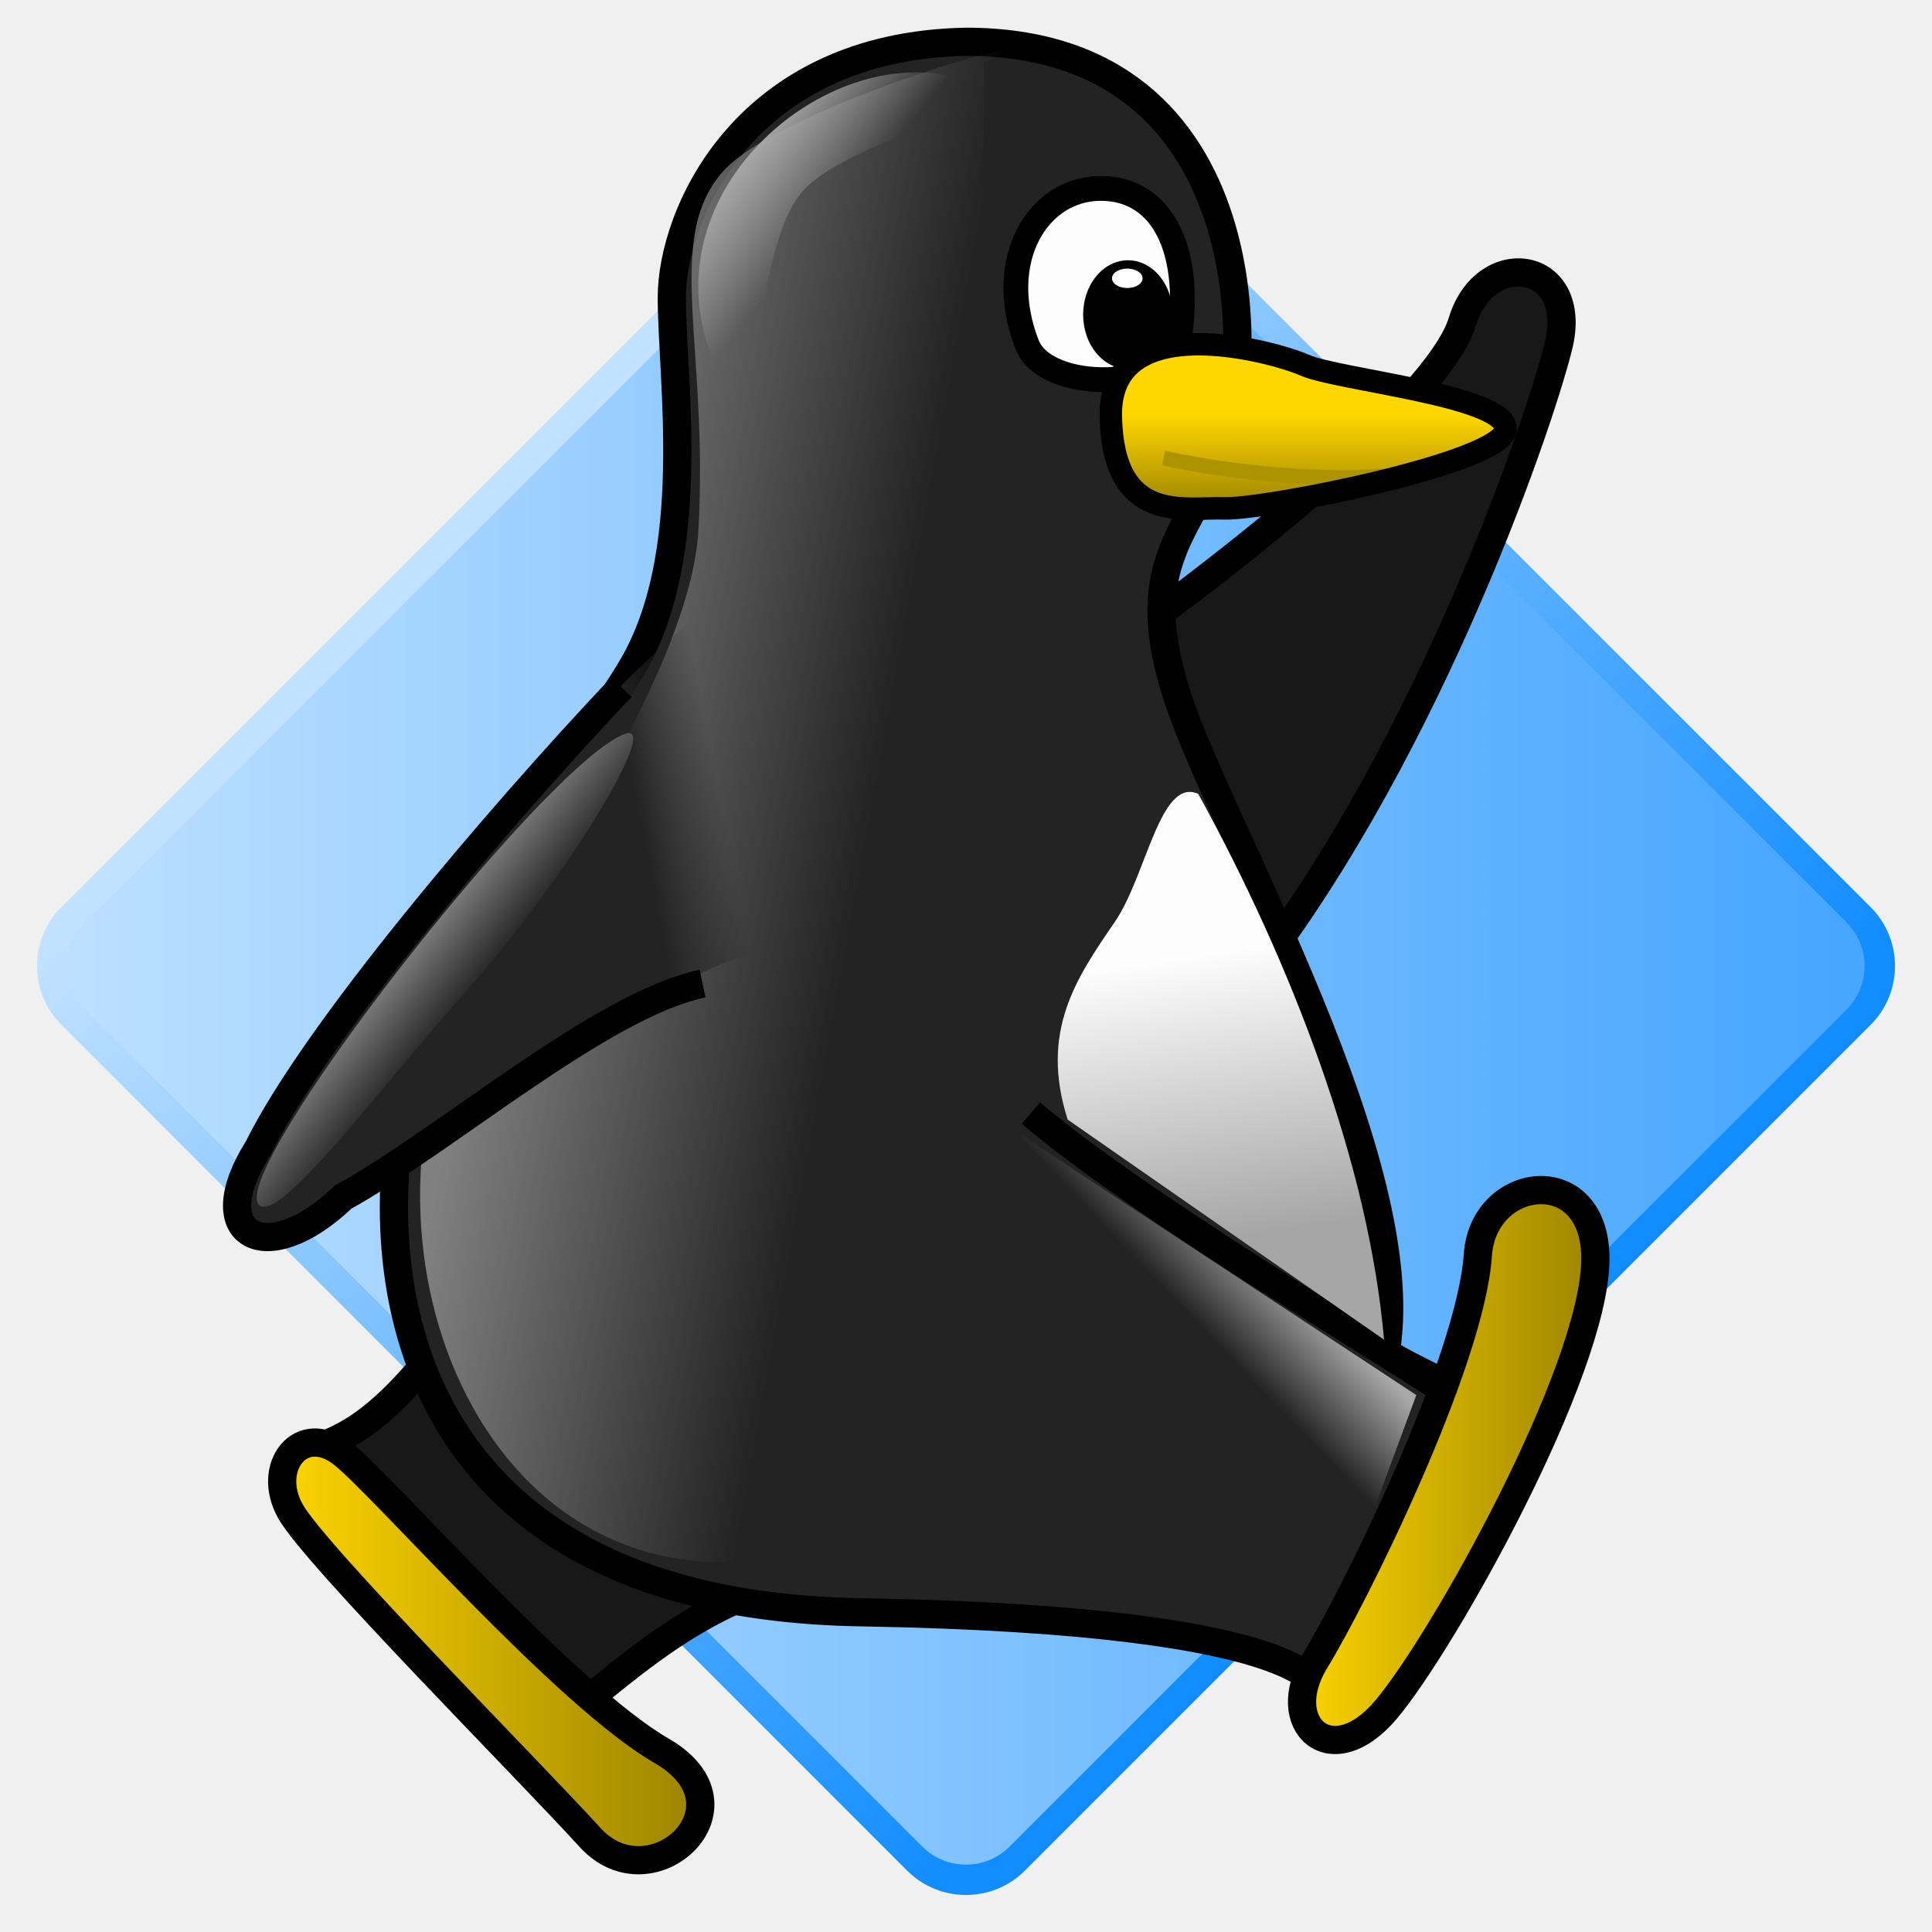
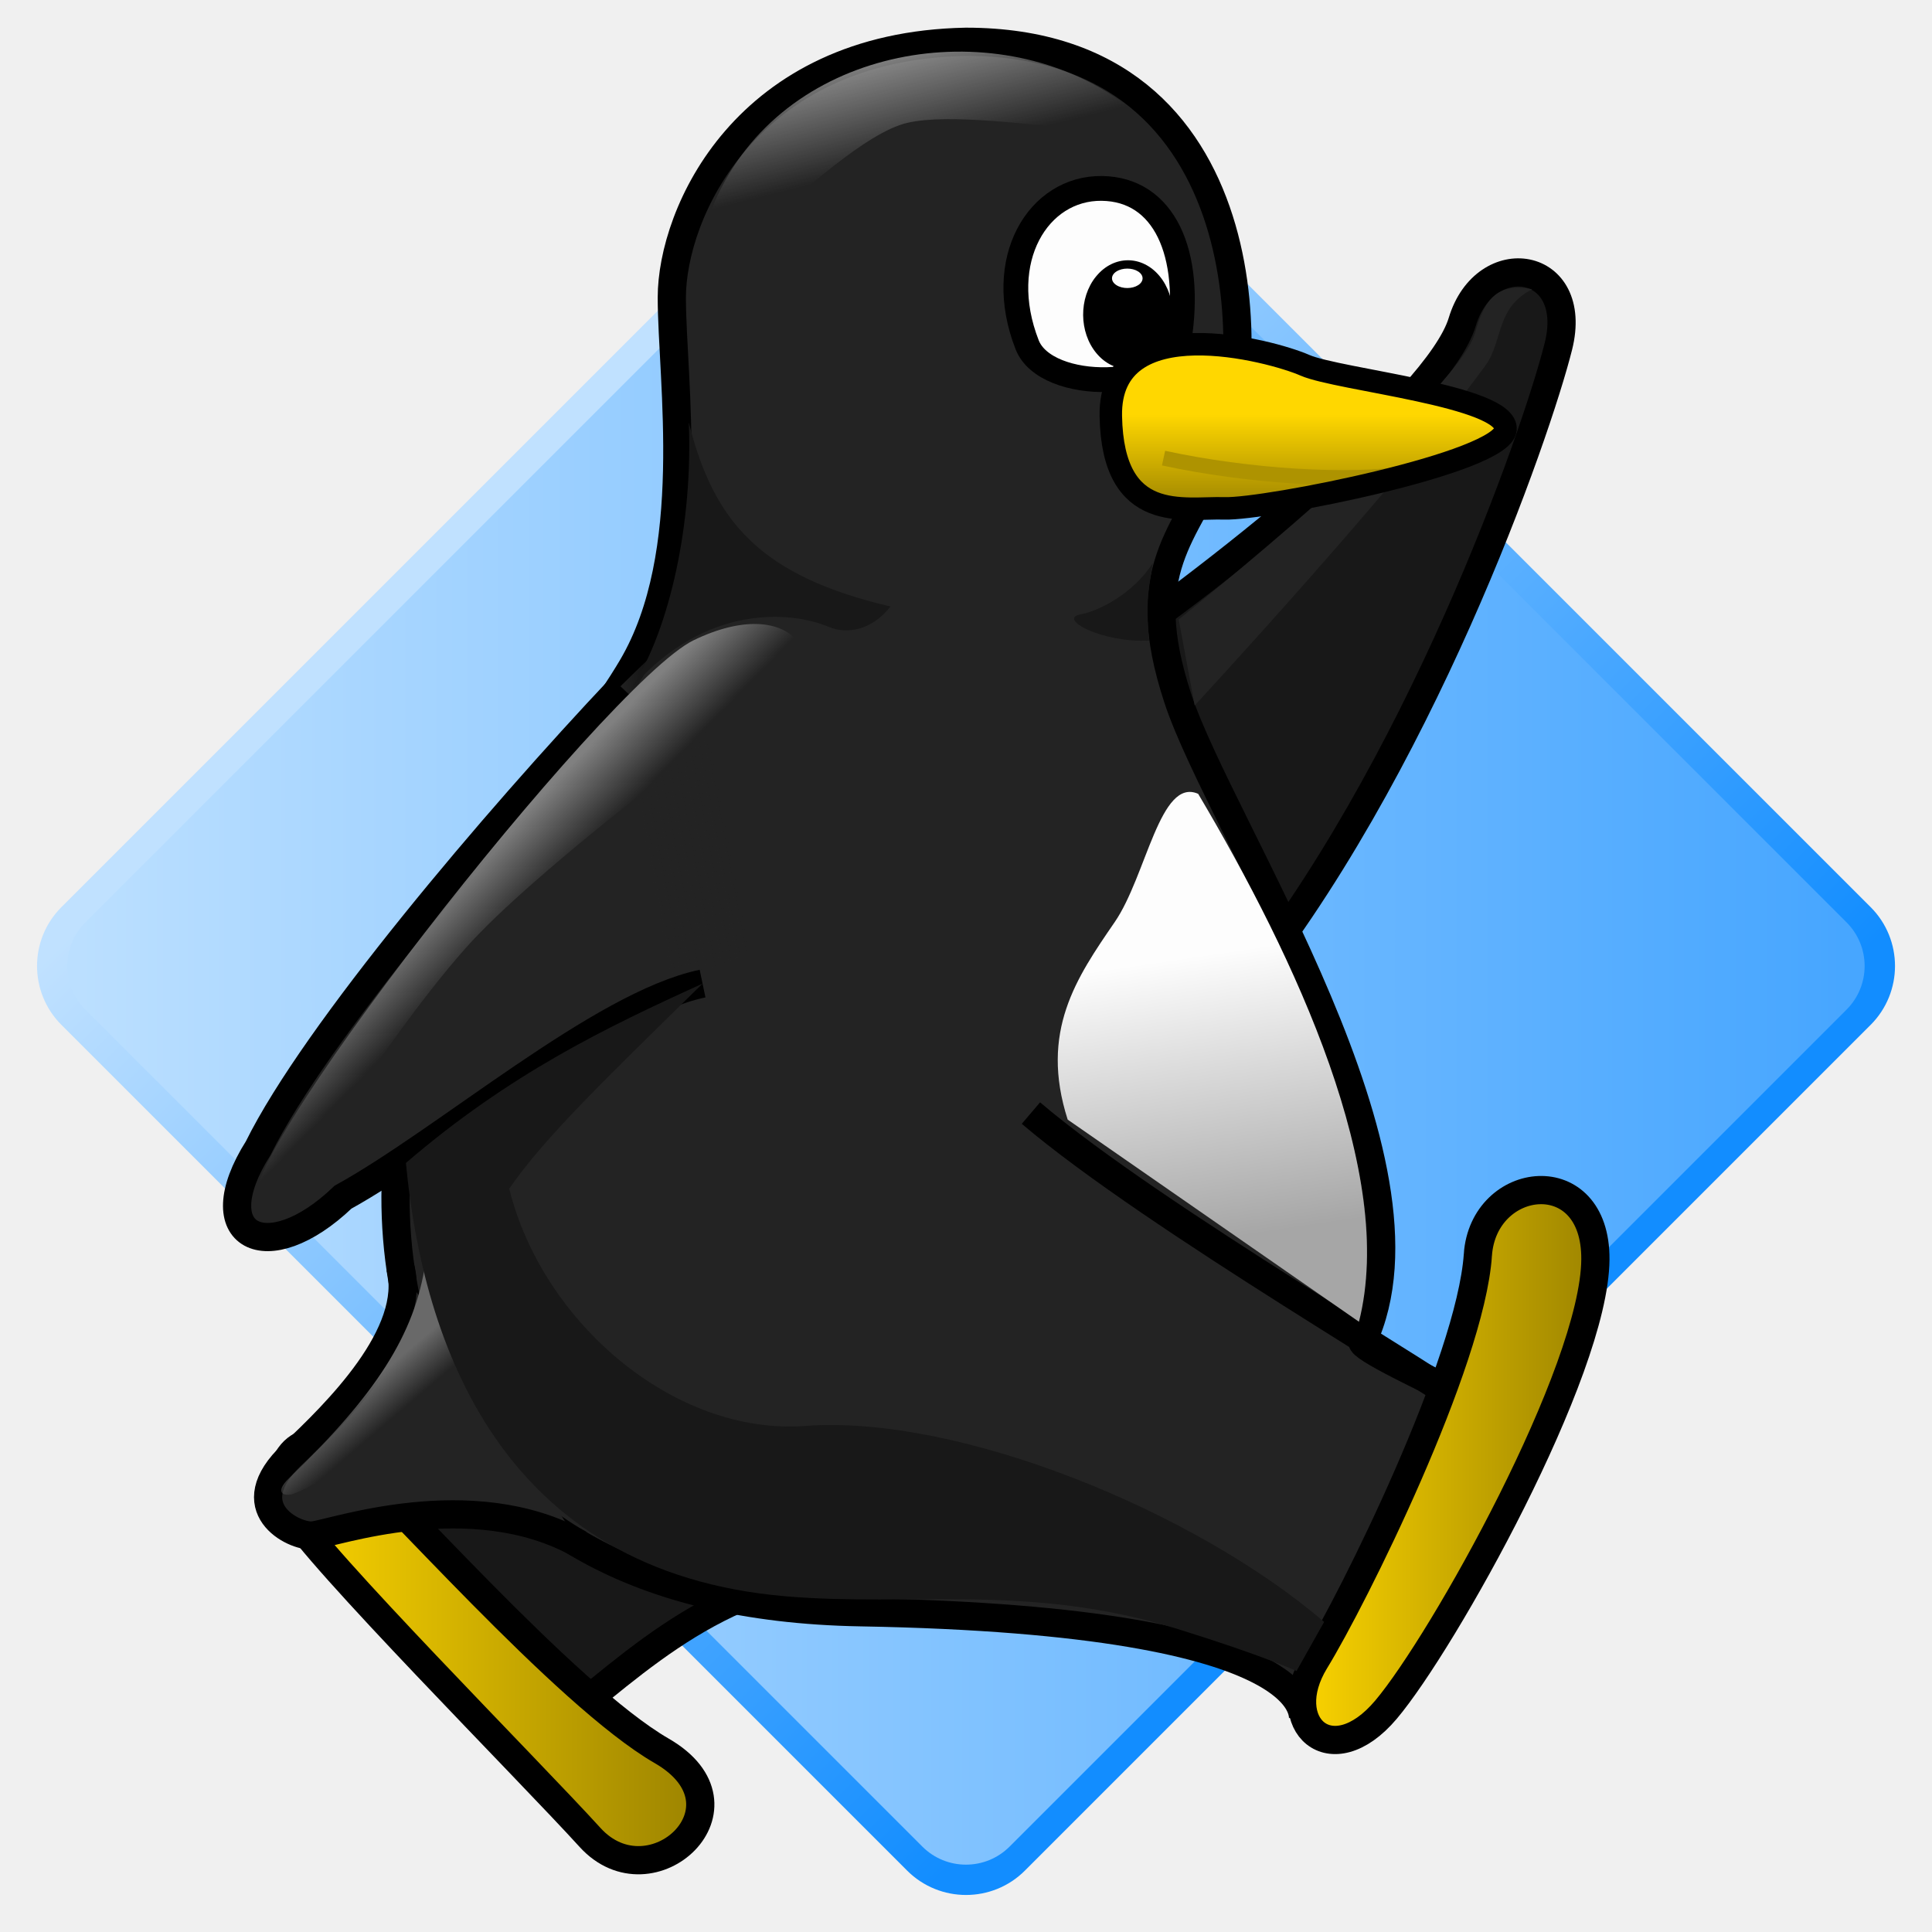
<svg xmlns="http://www.w3.org/2000/svg" xmlns:xlink="http://www.w3.org/1999/xlink" version="1.0" id="svg2" height="48" width="48">
  <defs id="defs4">
+     <linearGradient id="linearGradient957">
+       <stop id="stop953" offset="0" style="stop-color:#ffffff;stop-opacity:1" />
+       <stop id="stop955" offset="1" style="stop-color:#a6a6a6;stop-opacity:0" />
+     </linearGradient>
+     <linearGradient id="linearGradient926">
+       <stop id="stop922" offset="0" style="stop-color:#2380d5;stop-opacity:1" />
+       <stop id="stop924" offset="1" style="stop-color:#00407c;stop-opacity:1" />
+     </linearGradient>
+     <linearGradient id="linearGradient920">
+       <stop style="stop-color:#ffffff;stop-opacity:1" offset="0" id="stop916" />
+       <stop id="stop939" offset="0.264" style="stop-color:#6bb0ee;stop-opacity:1" />
+       <stop style="stop-color:#003668;stop-opacity:1" offset="1" id="stop918" />
+     </linearGradient>
    <linearGradient id="linearGradient3021">
      <stop style="stop-color:#808080;stop-opacity:1;" offset="0" id="stop3017" />
      <stop style="stop-color:#808080;stop-opacity:0;" offset="1" id="stop3019" />
    </linearGradient>
    <linearGradient id="linearGradient1677-3">
      <stop style="stop-color:#fdfdfd;stop-opacity:1" offset="0" id="stop1673" />
      <stop style="stop-color:#a6a6a6;stop-opacity:1" offset="1" id="stop1675" />
    </linearGradient>
    <linearGradient id="linearGradient1641">
      <stop style="stop-color:#ffd700;stop-opacity:1;" offset="0" id="stop1637" />
      <stop style="stop-color:#998100;stop-opacity:1" offset="1" id="stop1639" />
    </linearGradient>
    <linearGradient id="linearGradient1623">
      <stop style="stop-color:#696969;stop-opacity:1;" offset="0" id="stop1619" />
      <stop style="stop-color:#696969;stop-opacity:0;" offset="1" id="stop1621" />
    </linearGradient>
    <linearGradient id="linearGradient1615">
      <stop style="stop-color:#151515;stop-opacity:1" offset="0" id="stop1611" />
      <stop style="stop-color:#000000;stop-opacity:0;" offset="1" id="stop1613" />
    </linearGradient>
    <pattern xlink:href="#pattern4225" id="pattern4230" patternTransform="matrix(0.2500002,0,0,0.2679014,-2.2265625e-5,-2.6171875e-6)" />
    <pattern xlink:href="#pattern4217" id="pattern4225" patternTransform="matrix(0.2500002,0,0,0.2679014,-1422.857,-507.6378)" />
    <linearGradient id="linearGradient3224">
      <stop id="stop3226" offset="0" style="stop-color:#bbdfff;stop-opacity:1;" />
      <stop id="stop3228" offset="1" style="stop-color:#47a6ff;stop-opacity:1;" />
    </linearGradient>
    <linearGradient id="linearGradient3212">
      <stop style="stop-color:#c0e1ff;stop-opacity:1;" offset="0" id="stop3214" />
      <stop style="stop-color:#128dff;stop-opacity:1;" offset="1" id="stop3216" />
    </linearGradient>
    <linearGradient xlink:href="#linearGradient3212" id="linearGradient3218" x1="-90.158" y1="485.354" x2="-90.158" y2="695.351" gradientUnits="userSpaceOnUse" />
    <linearGradient xlink:href="#linearGradient3224" id="linearGradient3222" gradientUnits="userSpaceOnUse" x1="-194.709" y1="485.859" x2="18.207" y2="698.775" gradientTransform="matrix(0.9592449,0,0,0.9592449,-3.576097,24.16056)" />
    <pattern patternUnits="userSpaceOnUse" width="320" height="308.571" patternTransform="translate(-1422.857,-507.6378)" id="pattern4217">
      <rect y="142.857" x="154.286" height="165.714" width="165.714" id="rect4215" style="fill:#b3b3b3;fill-opacity:1;stroke:none" />
      <rect style="fill:#999999;fill-opacity:1;stroke:none" id="rect4213" width="165.714" height="165.714" x="0" y="142.857" />
      <rect style="fill:#999999;fill-opacity:1;stroke:none" id="rect4211" width="165.714" height="165.714" x="154.286" y="0" />
      <rect y="0" x="0" height="165.714" width="165.714" id="rect4209" style="fill:#b3b3b3;fill-opacity:1;stroke:none" />
    </pattern>
    <pattern patternUnits="userSpaceOnUse" width="80" height="82.667" patternTransform="translate(-1422.857,-507.6378)" id="pattern4227">
      <rect id="rect4223" y="0" x="0" height="82.667" width="80" style="fill:url(#pattern4230);stroke:none" />
    </pattern>
    <linearGradient xlink:href="#linearGradient3212" id="linearGradient3477" gradientUnits="userSpaceOnUse" x1="-90.158" y1="485.354" x2="-90.158" y2="695.351" gradientTransform="matrix(0.1517572,0,0,0.1517572,13.31608,-56.02393)" />
    <linearGradient xlink:href="#linearGradient3224" id="linearGradient3479" gradientUnits="userSpaceOnUse" gradientTransform="matrix(0.1455723,0,0,0.1455723,12.77337,-52.35739)" x1="-194.709" y1="485.859" x2="18.207" y2="698.775" />
    <linearGradient gradientTransform="matrix(0.7262675,0,0,0.7262675,-76.99948,-426.8807)" xlink:href="#linearGradient1615" id="linearGradient1617" x1="213.665" y1="621.001" x2="211.445" y2="620.153" gradientUnits="userSpaceOnUse" />
    <linearGradient gradientTransform="matrix(0.7262675,0,0,0.7262675,-76.99948,-426.8807)" xlink:href="#linearGradient1623" id="linearGradient1625" x1="207.384" y1="615.192" x2="215.909" y2="619.611" gradientUnits="userSpaceOnUse" />
    <linearGradient gradientTransform="matrix(0.7262675,0,0,0.7262675,-76.99948,-426.8807)" xlink:href="#linearGradient1641" id="linearGradient1643" x1="228.806" y1="611.179" x2="228.806" y2="614.414" gradientUnits="userSpaceOnUse" />
    <linearGradient gradientTransform="matrix(0.7262675,0,0,0.7262675,-76.99948,-426.8807)" xlink:href="#linearGradient1641" id="linearGradient1651" x1="211.201" y1="632.988" x2="209.177" y2="636.019" gradientUnits="userSpaceOnUse" />
    <linearGradient gradientTransform="matrix(0.7262675,0,0,0.7262675,-76.99948,-426.8807)" xlink:href="#linearGradient1641" id="linearGradient1659" x1="225.864" y1="630.184" x2="239.541" y2="630.184" gradientUnits="userSpaceOnUse" />
    <linearGradient gradientTransform="matrix(0.7262675,0,0,0.7262675,-76.99948,-426.8807)" xlink:href="#linearGradient1677-3" id="linearGradient1690" x1="227.445" y1="622.693" x2="228.393" y2="633.764" gradientUnits="userSpaceOnUse" />
    <linearGradient xlink:href="#linearGradient3021" id="linearGradient3023" x1="-51.264" y1="21.938" x2="-38.724" y2="24.239" gradientUnits="userSpaceOnUse" gradientTransform="translate(-0.05084746,0.2033898)" />
    <linearGradient gradientTransform="matrix(0.701025,0,0,0.701025,48.44891,5.145906)" xlink:href="#linearGradient3063" id="linearGradient3103" x1="-20.542" y1="40.856" x2="-23.085" y2="43.297" gradientUnits="userSpaceOnUse" />
    <linearGradient id="linearGradient3063">
      <stop style="stop-color:#a9a9a9;stop-opacity:1;" offset="0" id="stop3059" />
      <stop style="stop-color:#a9a9a9;stop-opacity:0;" offset="1" id="stop3061" />
    </linearGradient>
    <linearGradient gradientTransform="matrix(0.701025,0,0,0.701025,48.44891,5.145906)" xlink:href="#linearGradient1677-3" id="linearGradient3091" x1="-27.665" y1="26.67" x2="-26.186" y2="36.636" gradientUnits="userSpaceOnUse" />
    <linearGradient gradientTransform="matrix(0.701025,0,0,0.701025,48.44891,5.145906)" xlink:href="#linearGradient1641" id="linearGradient3073" x1="-23.465" y1="44.578" x2="-12.07" y2="44.578" gradientUnits="userSpaceOnUse" />
-     <linearGradient xlink:href="#linearGradient3063" id="linearGradient3065" x1="-42.076" y1="-2.184" x2="-39.137" y2="0.256" gradientUnits="userSpaceOnUse" gradientTransform="matrix(0.701025,0,0,0.701025,48.23504,5.074616)" />
-     <linearGradient gradientTransform="matrix(0.701025,0,0,0.701025,48.44891,5.145906)" xlink:href="#linearGradient3021" id="linearGradient3055" x1="-54.155" y1="25.637" x2="-51.958" y2="27.416" gradientUnits="userSpaceOnUse" />
+     <linearGradient xlink:href="#linearGradient3063" id="linearGradient3065" x1="-42.771" y1="-3.123" x2="-39.251" y2="0.267" gradientUnits="userSpaceOnUse" gradientTransform="matrix(0.5939316,0.3723994,-0.3723994,0.5939316,46.26035,18.37908)" />
+     <linearGradient gradientTransform="matrix(0.701025,0,0,0.701025,48.44891,5.145906)" xlink:href="#linearGradient3021" id="linearGradient3055" x1="-52.514" y1="23.457" x2="-50.727" y2="25.211" gradientUnits="userSpaceOnUse" />
    <linearGradient gradientTransform="matrix(0.701025,0,0,0.701025,48.44891,5.145906)" xlink:href="#linearGradient3029" id="linearGradient3035" x1="-46.135" y1="23.19" x2="-43.234" y2="22.645" gradientUnits="userSpaceOnUse" />
    <linearGradient id="linearGradient3029">
      <stop style="stop-color:#232323;stop-opacity:1;" offset="0" id="stop3025" />
      <stop style="stop-color:#232323;stop-opacity:0;" offset="1" id="stop3027" />
    </linearGradient>
    <linearGradient y2="614.414" x2="228.806" y1="611.179" x1="228.806" gradientTransform="matrix(0.7445537,0,0,0.7445537,-139.9921,-444.7508)" gradientUnits="userSpaceOnUse" id="linearGradient928" xlink:href="#linearGradient1641" />
-     <linearGradient xlink:href="#linearGradient3021" id="linearGradient3023-7" x1="-51.264" y1="21.938" x2="-38.724" y2="24.239" gradientUnits="userSpaceOnUse" gradientTransform="matrix(0.701025,0,0,0.701025,48.41327,5.288487)" />
    <linearGradient gradientTransform="matrix(0.701025,0,0,0.701025,48.44891,5.145906)" xlink:href="#linearGradient1641" id="linearGradient3081" x1="-59.612" y1="51.186" x2="-43.792" y2="51.186" gradientUnits="userSpaceOnUse" />
+     <linearGradient xlink:href="#linearGradient1623" id="linearGradient898" x1="9.197" y1="34.349" x2="9.871" y2="35.138" gradientUnits="userSpaceOnUse" />
  </defs>
+   <path style="fill:url(#linearGradient3103);fill-opacity:1;fill-rule:evenodd;stroke:none;stroke-width:0.701px;stroke-linecap:butt;stroke-linejoin:miter;stroke-opacity:1" d="m 25.386,28.208 9.93,6.554 -1.446,3.463 c 0,0 -8.227,-6.598 -8.484,-10.016 z" id="path3095" />
  <rect ry="2.07" transform="rotate(-45)" y="17.015" x="-16.926" height="33.853" width="33.853" id="rect2223" style="fill:url(#linearGradient3477);fill-opacity:1;fill-rule:evenodd;stroke:none;stroke-width:0.111px;stroke-linecap:butt;stroke-linejoin:miter;stroke-opacity:1" />
  <rect ry="1.533" style="fill:url(#linearGradient3479);fill-opacity:1;fill-rule:evenodd;stroke:none;stroke-width:0.111px;stroke-linecap:butt;stroke-linejoin:miter;stroke-opacity:1" id="rect3220" width="32.473" height="32.473" x="-16.237" y="17.704" transform="rotate(-45)" />
  <path id="path930" d="M 26.563,16.838 C 30.27,14.307 35.735,9.967 36.329,7.998 36.9,6.108 39.252,6.465 38.718,8.604 38.183,10.742 35.26,19.19 30.662,24.822" style="fill:#181818;fill-opacity:1;fill-rule:evenodd;stroke:#000000;stroke-width:0.701px;stroke-linecap:butt;stroke-linejoin:miter;stroke-opacity:1" />
  <path id="path899" d="M 7.813,35.979 C 9.911,35.363 11.085,32.943 12.621,31.429 c 2.783,2.555 17.273,7.467 9.742,7.592 -3.87,-0.223 -6.122,1.879 -8.231,3.593 z" style="fill:#181818;fill-opacity:1;fill-rule:evenodd;stroke:#000000;stroke-width:0.701px;stroke-linecap:butt;stroke-linejoin:miter;stroke-opacity:1" />
-   <path id="path889" d="m 24,1.038 c -5.495,0.101 -7.309,4.285 -7.309,6.352 0,2.067 0.679,6.363 -0.985,9.186 -1.099,1.865 -4.56,6.29 -5.569,10.424 -1.008,4.134 -0.555,12.855 11.241,13.056 11.796,0.202 11.443,2.067 11.443,2.067 0,0 2.995,-2.881 3.728,-7.335 0.026,-0.158 -2.141,-1.074 -2.115,-1.235 C 35.191,28.864 30.322,20.574 29.264,17.347 28.205,14.121 29.449,13.323 30.306,11.357 31.163,9.391 31.511,1.038 24,1.038 Z" style="fill:#232323;fill-opacity:1;fill-rule:evenodd;stroke:#000000;stroke-width:0.701px;stroke-linecap:butt;stroke-linejoin:miter;stroke-opacity:1" />
+   <path id="path889" d="m 24,1.038 c -5.495,0.101 -7.309,4.285 -7.309,6.352 0,2.067 0.679,6.363 -0.985,9.186 -1.099,1.865 -4.581,6.285 -5.569,10.424 -0.986,4.134 -0.216,12.855 11.241,13.056 11.796,0.208 10.985,2.728 10.985,2.728 l 4.186,-7.996 c -1.094,-0.523 -2.769,-1.316 -2.7,-1.463 2.104,-4.459 -3.528,-12.75 -4.587,-15.976 -1.059,-3.226 0.186,-4.024 1.043,-5.99 C 31.163,9.391 31.511,1.038 24,1.038 Z" style="fill:#232323;fill-opacity:1;fill-rule:evenodd;stroke:#000000;stroke-width:0.701;stroke-linecap:butt;stroke-linejoin:miter;stroke-miterlimit:4;stroke-dasharray:none;stroke-opacity:1" />
  <path id="path893" d="m 25.613,27.654 c 3.075,2.621 10.536,6.906 10.838,7.309" style="fill:none;fill-rule:evenodd;stroke:#000000;stroke-width:0.701px;stroke-linecap:butt;stroke-linejoin:miter;stroke-opacity:1" />
  <path id="path895" d="m 8.524,36.123 c -1.038,-0.83 -1.929,0.319 -1.308,1.425 0.621,1.106 5.921,6.426 7.443,8.102 1.522,1.677 4.172,-0.771 1.78,-2.151 C 14.047,42.119 9.562,36.954 8.524,36.123 Z" style="fill:url(#linearGradient3081);fill-opacity:1;fill-rule:evenodd;stroke:#000000;stroke-width:0.701px;stroke-linecap:butt;stroke-linejoin:miter;stroke-opacity:1" />
-   <path id="path1127" d="m 24.442,1.553 c 2.466,-1.04 -5.017,1.043 -6.486,2.714 -1.469,1.671 -0.348,4.318 -0.604,8.9 -0.171,3.058 -3.225,7.779 -5.088,10.456 -4.057,5.828 -1.088,15.656 6.228,15.175 3.949,-6.819 6.063,-27.152 5.95,-37.245 z" style="fill:url(#linearGradient3023-7);fill-opacity:1;fill-rule:evenodd;stroke:none;stroke-width:1.402;stroke-linecap:butt;stroke-linejoin:miter;stroke-miterlimit:4;stroke-dasharray:none;stroke-opacity:1" />
+   <path style="fill:#232323;fill-opacity:1;fill-rule:evenodd;stroke:#000000;stroke-width:0.7;stroke-linecap:butt;stroke-linejoin:miter;stroke-miterlimit:4;stroke-dasharray:none;stroke-opacity:1" d="m 9.945,31.478 c 0.431,1.654 -1.598,3.637 -2.682,4.657 -1.41,1.327 0.036,2.049 0.503,2.013 0.467,-0.036 3.943,-1.293 6.639,0.218" id="path888" />
+   <path style="fill:url(#linearGradient898);fill-opacity:1;fill-rule:evenodd;stroke:none;stroke-width:1px;stroke-linecap:butt;stroke-linejoin:miter;stroke-opacity:1" d="m 10.57,31.373 c -0.266,1.786 -1.228,3.271 -3.388,5.352 -0.385,0.371 -0.124,0.472 0.127,0.381 0.7,-0.251 4.485,-2.492 4.412,-2.565 z" id="path890" />
+   <path style="fill:#232323;fill-opacity:1;fill-rule:evenodd;stroke:none;stroke-width:1px;stroke-linecap:butt;stroke-linejoin:miter;stroke-opacity:1" d="m 29.285,15.389 c 0,0 6.899,-5.51 7.362,-7.115 C 36.839,7.607 37.096,6.98 38.067,7.187 37.157,7.647 37.342,8.481 36.907,9.079 34.728,12.077 29.681,17.528 29.681,17.528 Z" id="path973" />
  <path style="fill:#fdfdfd;fill-opacity:1;fill-rule:evenodd;stroke:#000000;stroke-width:0.616;stroke-linecap:butt;stroke-linejoin:miter;stroke-miterlimit:4;stroke-dasharray:none;stroke-opacity:1" d="M 27.372,4.681 C 25.795,4.663 24.695,6.456 25.519,8.565 25.991,9.773 29.097,9.707 29.294,8.447 29.63,6.299 28.932,4.699 27.372,4.681 Z" id="path918" />
  <path style="fill:#000000;fill-opacity:1;fill-rule:evenodd;stroke:none;stroke-width:0.654;stroke-linecap:round;stroke-linejoin:round;stroke-miterlimit:4;stroke-dasharray:none;stroke-opacity:1" id="path920" d="m 27.237,6.862 a 1.113,1.35 0 0 1 1.572,-0.003 1.113,1.35 0 0 1 0.006,1.907 1.113,1.35 0 0 1 -1.572,0.013 1.113,1.35 0 0 1 -0.015,-1.907" />
  <path style="fill:url(#linearGradient928);fill-opacity:1;fill-rule:evenodd;stroke:none;stroke-width:0.558;stroke-linecap:butt;stroke-linejoin:miter;stroke-miterlimit:4;stroke-dasharray:none;stroke-opacity:1" d="m 30.424,12.63 c 0.997,0.033 6.914,-1.13 6.98,-1.961 0.066,-0.831 -4.155,-1.23 -4.986,-1.595 -0.831,-0.366 -4.87,-1.444 -4.82,1.263 0.05,2.707 1.828,2.26 2.825,2.293 z" id="path922" />
  <path style="fill:none;fill-rule:evenodd;stroke:#ae9300;stroke-width:0.372;stroke-linecap:butt;stroke-linejoin:miter;stroke-miterlimit:4;stroke-dasharray:none;stroke-opacity:1" d="m 28.908,11.382 c 2.103,0.457 4.654,0.611 6.064,0.376" id="path924" />
  <path id="path926" d="m 30.424,12.63 c 0.997,0.033 6.914,-1.13 6.98,-1.961 0.066,-0.831 -4.155,-1.23 -4.986,-1.595 -0.831,-0.366 -4.87,-1.444 -4.82,1.263 0.05,2.707 1.828,2.26 2.825,2.293 z" style="fill:none;fill-opacity:1;fill-rule:evenodd;stroke:#000000;stroke-width:0.558;stroke-linecap:butt;stroke-linejoin:miter;stroke-miterlimit:4;stroke-dasharray:none;stroke-opacity:1" />
  <path style="fill:url(#linearGradient3035);fill-opacity:1;fill-rule:evenodd;stroke:none;stroke-width:0.701px;stroke-linecap:butt;stroke-linejoin:miter;stroke-opacity:1" d="M 17.373,15.242 C 12.423,19.434 4.65,29.453 6.205,30.427 7.546,31.267 15.538,24.338 18.917,23.631" id="path3037" />
  <path id="path891" d="m 15.437,17.072 c -3.135,3.321 -7.61,8.595 -9.021,11.453 -1.393,2.205 0.218,3.027 2.107,1.218 2.566,-1.417 6.411,-4.778 8.932,-5.306" style="fill:none;fill-opacity:1;fill-rule:evenodd;stroke:#000000;stroke-width:0.701px;stroke-linecap:butt;stroke-linejoin:miter;stroke-opacity:1" />
-   <path style="fill:url(#linearGradient3055);fill-opacity:1;fill-rule:evenodd;stroke:none;stroke-width:0.701px;stroke-linecap:butt;stroke-linejoin:miter;stroke-opacity:1" d="m 6.459,29.955 c 0.556,0.359 2.957,-2.896 5.277,-5.507 2.29,-2.578 4.685,-6.505 3.812,-6.22 -1.927,0.631 -10.058,11.053 -9.09,11.727 z" id="path3039" />
-   <path style="fill:url(#linearGradient3065);fill-opacity:1;fill-rule:evenodd;stroke:none;stroke-width:0.701px;stroke-linecap:butt;stroke-linejoin:miter;stroke-opacity:1" d="M 17.616,8.675 C 18.969,12.589 18.507,6.18 20.004,4.683 21.501,3.185 26.663,2.472 23.497,1.867 20.332,1.261 16.263,4.761 17.616,8.675 Z" id="path3057" />
+   <path style="fill:url(#linearGradient3055);fill-opacity:1;fill-rule:evenodd;stroke:none;stroke-width:0.701px;stroke-linecap:butt;stroke-linejoin:miter;stroke-opacity:1" d="m 6.459,29.955 c 0.556,0.359 2.795,-3.794 5.116,-6.406 1.619,-1.823 6.262,-5.385 7.82,-6.308 1.286,-0.762 0.315,-2.529 -2.158,-1.336 C 15.045,16.961 5.185,29.563 6.459,29.955 Z" id="path3039" />
+   <path style="fill:url(#linearGradient3065);fill-opacity:1;fill-rule:evenodd;stroke:none;stroke-width:0.701px;stroke-linecap:butt;stroke-linejoin:miter;stroke-opacity:1" d="m 17.687,5.182 c -1.562,3.909 2.8,-1.659 4.863,-2.132 2.064,-0.473 8.128,1.179 4.923,-0.782 -3.205,-1.961 -8.224,-0.996 -9.786,2.913 z" id="path3057" />
  <path id="path897" d="m 36.717,31.176 c 0.14,-1.997 2.938,-2.329 2.92,0.115 -0.02,2.78 -3.785,9.505 -5.202,11.185 -1.366,1.619 -2.722,0.353 -1.764,-1.21 0.958,-1.562 3.858,-7.396 4.047,-10.09 z" style="fill:url(#linearGradient3073);fill-opacity:1;fill-rule:evenodd;stroke:#000000;stroke-width:0.701px;stroke-linecap:butt;stroke-linejoin:miter;stroke-opacity:1" />
-   <path style="fill:url(#linearGradient3091);fill-opacity:1;fill-rule:evenodd;stroke:none;stroke-width:0.701px;stroke-linecap:butt;stroke-linejoin:miter;stroke-opacity:1" d="m 29.769,19.723 c -0.95,-0.421 -1.285,2.038 -2.075,3.187 -0.951,1.384 -1.868,2.717 -1.168,4.906 l 7.86,5.468 C 34.011,28.925 32.068,23.894 29.769,19.723 Z" id="path3083" />
+   <path style="fill:url(#linearGradient3091);fill-opacity:1;fill-rule:evenodd;stroke:none;stroke-width:0.701px;stroke-linecap:butt;stroke-linejoin:miter;stroke-opacity:1" d="m 29.769,19.723 c -0.95,-0.421 -1.285,2.038 -2.075,3.187 -0.951,1.384 -1.868,2.717 -1.168,4.906 l 7.237,5.023 c 0.933,-3.673 -1.569,-9.022 -3.995,-13.117 z" id="path3083" />
  <path style="fill:#ffffff;fill-opacity:1;fill-rule:evenodd;stroke:none;stroke-width:1.775;stroke-linecap:round;stroke-linejoin:round;stroke-miterlimit:4;stroke-dasharray:none;stroke-opacity:1" id="path3093" d="m 27.739,6.744 a 0.379,0.241 0 0 1 0.536,-4.531e-4 0.379,0.241 0 0 1 0.002,0.341 0.379,0.241 0 0 1 -0.536,0.002 0.379,0.241 0 0 1 -0.005,-0.341" />
-   <path style="fill:url(#linearGradient3103);fill-opacity:1;fill-rule:evenodd;stroke:none;stroke-width:0.701px;stroke-linecap:butt;stroke-linejoin:miter;stroke-opacity:1" d="m 25.386,28.208 9.802,6.452 -1.319,3.565 c 0,0 -8.227,-6.598 -8.484,-10.016 z" id="path3095" />
+   <path style="fill:#181818;fill-opacity:1;fill-rule:evenodd;stroke:none;stroke-width:1px;stroke-linecap:butt;stroke-linejoin:miter;stroke-opacity:1" d="m 17.455,24.438 c -2.404,2.359 -3.943,3.838 -4.803,5.095 0.83,3.342 4.117,6.134 7.355,5.894 3.825,-0.284 9.695,2.129 12.891,4.869 l -0.686,1.22 c 0,0 -0.849,-0.391 -2.949,-1.042 -3.686,-1.144 -6.604,-0.548 -9.737,-0.814 -7.1,-0.601 -9.02,-6.32 -9.441,-10.767 2.579,-2.215 4.98,-3.37 7.371,-4.456 z" id="path965" />
+   <path style="fill:#181818;fill-opacity:1;fill-rule:evenodd;stroke:none;stroke-width:1px;stroke-linecap:butt;stroke-linejoin:miter;stroke-opacity:1" d="m 17.114,10.499 c 0.616,2.459 1.765,3.807 5.01,4.57 -0.461,0.587 -1.072,0.699 -1.538,0.504 -0.909,-0.381 -3.028,-0.599 -4.88,1.504 0.959,-1.506 1.507,-4.133 1.407,-6.578 z" id="path967" />
+   <path style="fill:#181818;fill-opacity:1;fill-rule:evenodd;stroke:none;stroke-width:1px;stroke-linecap:butt;stroke-linejoin:miter;stroke-opacity:1" d="m 28.642,13.988 c -0.485,0.753 -1.322,1.188 -1.807,1.279 -0.559,0.106 0.539,0.708 1.716,0.648 -0.101,-1.074 0.015,-1.385 0.091,-1.928 z" id="path971" />
</svg>
